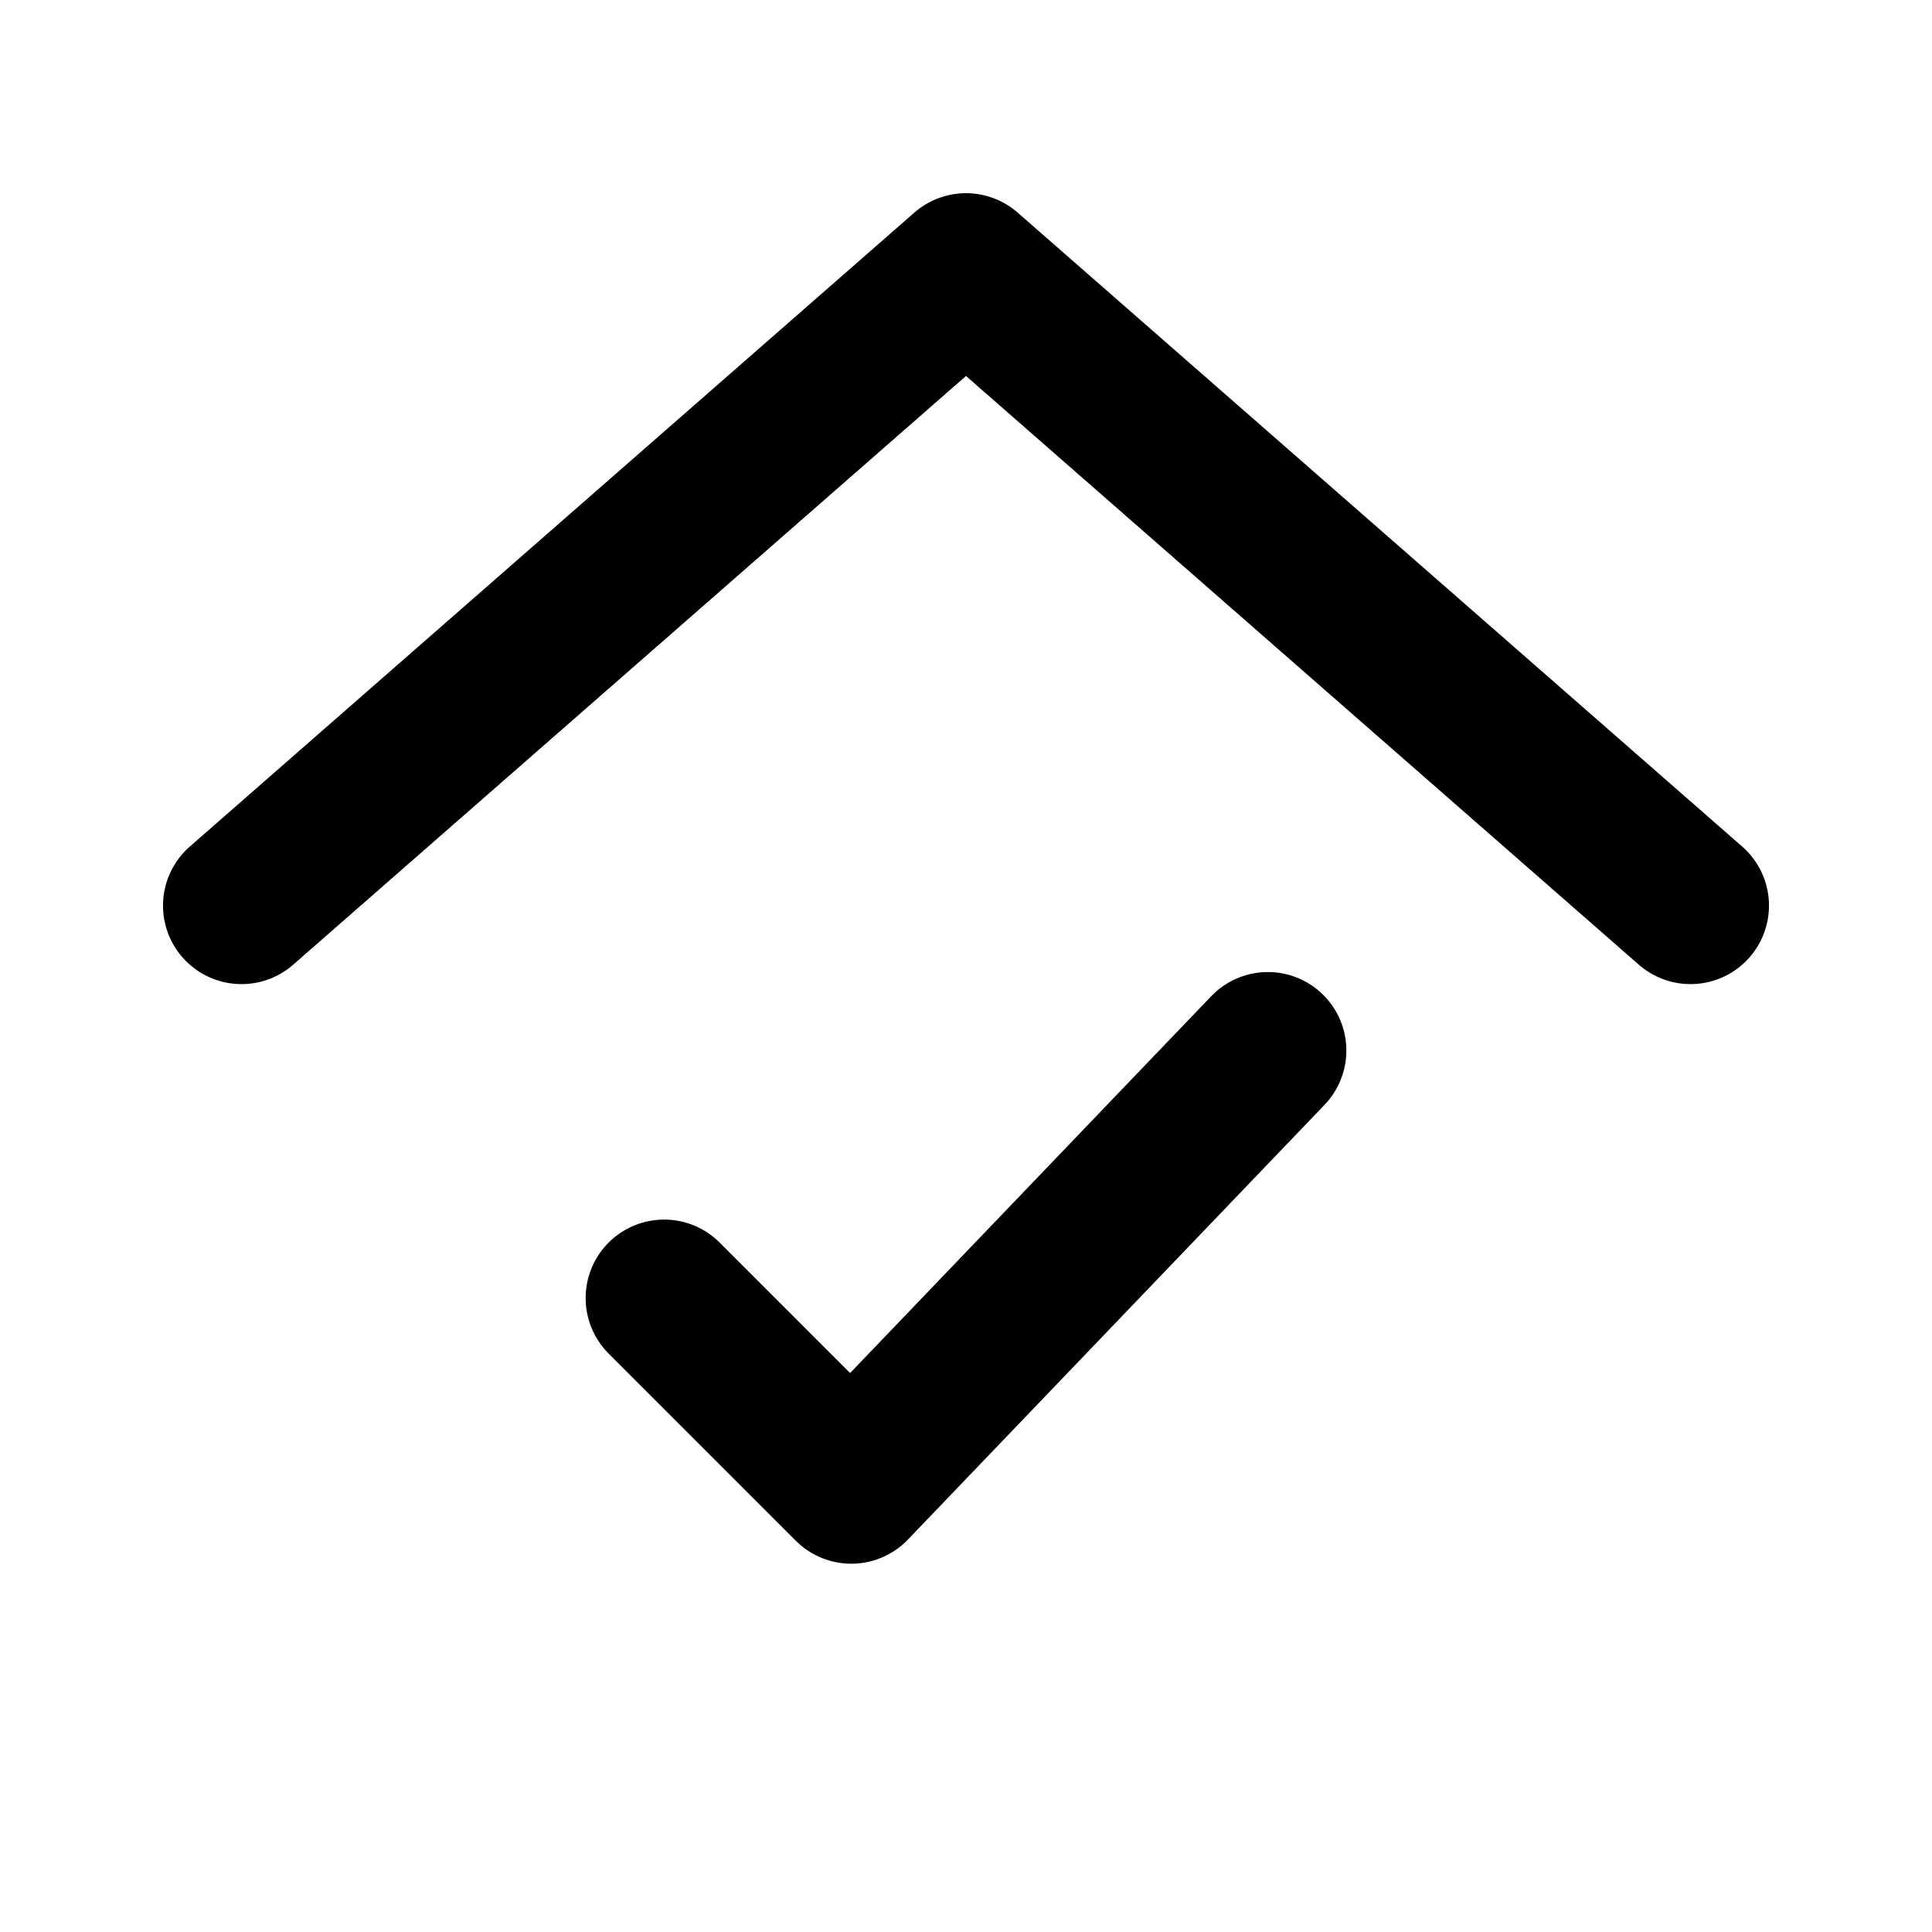
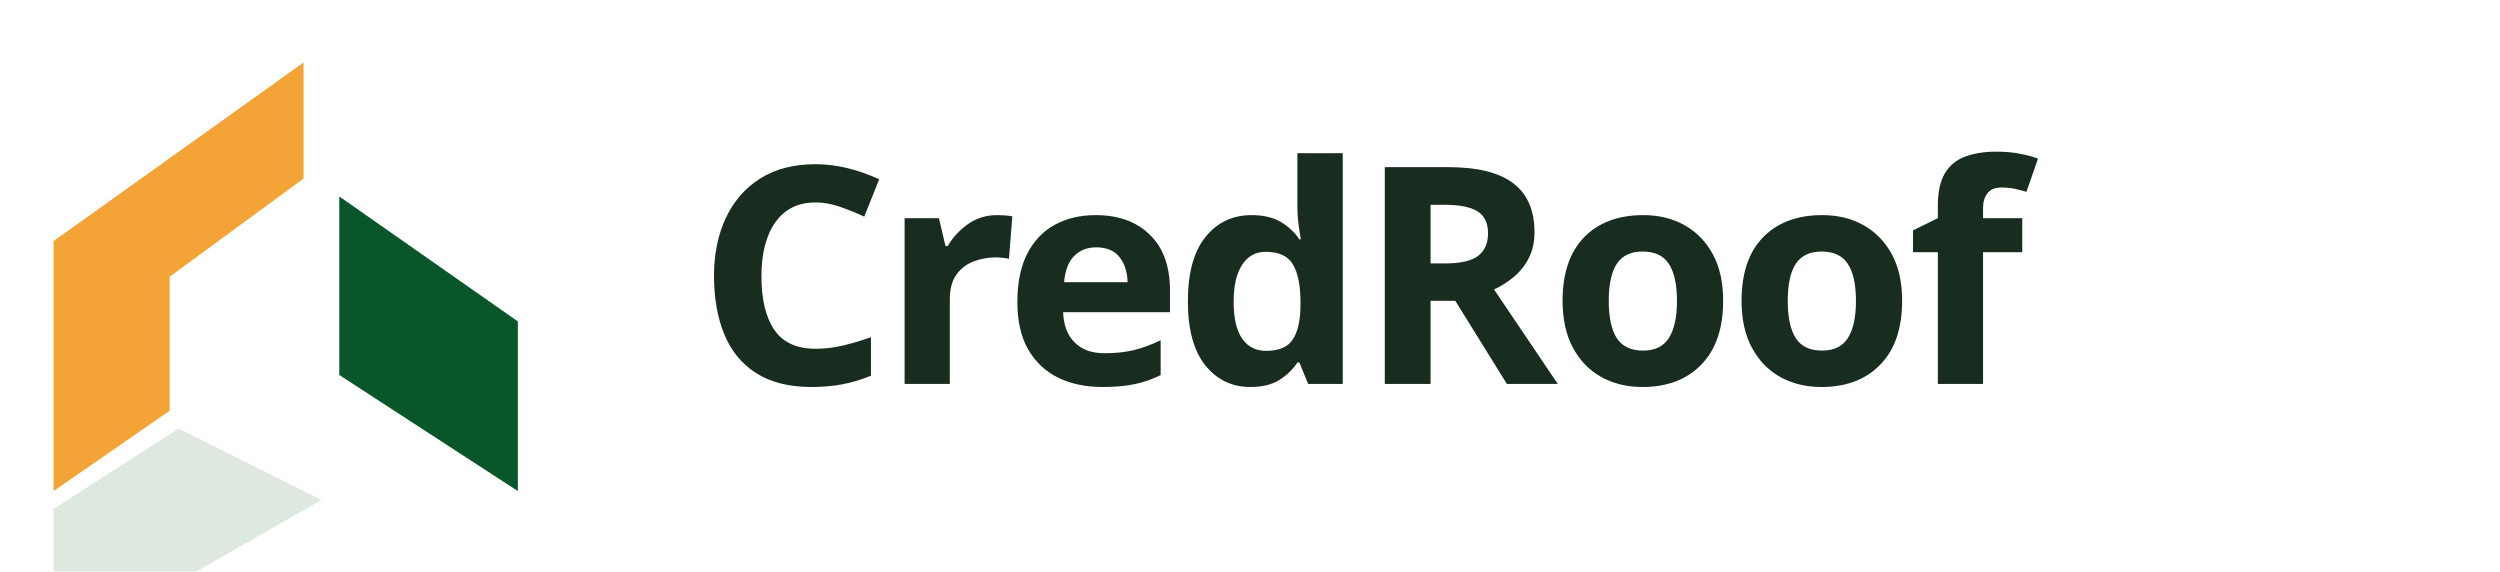
- <svg xmlns="http://www.w3.org/2000/svg" viewBox="0 0 32 32" fill="none" role="img" aria-label="CredRoof">
-   <path d="M4 15 16 4.5 28 15" stroke="currentColor" stroke-width="2.6" stroke-linecap="round" stroke-linejoin="round" />
-   <path d="M11 21.5l3.1 3.1L21 17.4" stroke="currentColor" stroke-width="2.6" stroke-linecap="round" stroke-linejoin="round" />
+ <svg xmlns="http://www.w3.org/2000/svg" viewBox="0 0 280 64" role="img" aria-labelledby="title desc">
+   <g transform="translate(0)">
+     <path fill="#F4A437" d="M6 27 34 7v13L19 31v15L6 55Z" />
+     <path fill="#0A562B" d="m38 22 20 14v19L38 42Z" />
+     <path fill="#DDE8DF" d="m6 57 14-9 16 8-14 8H6Z" />
+   </g>
+   <text x="78" y="43" fill="#182C1F" font-family="Switzer, Satoshi, Segoe UI, sans-serif" font-size="34" font-weight="600" letter-spacing="-1">CredRoof</text>
</svg>
